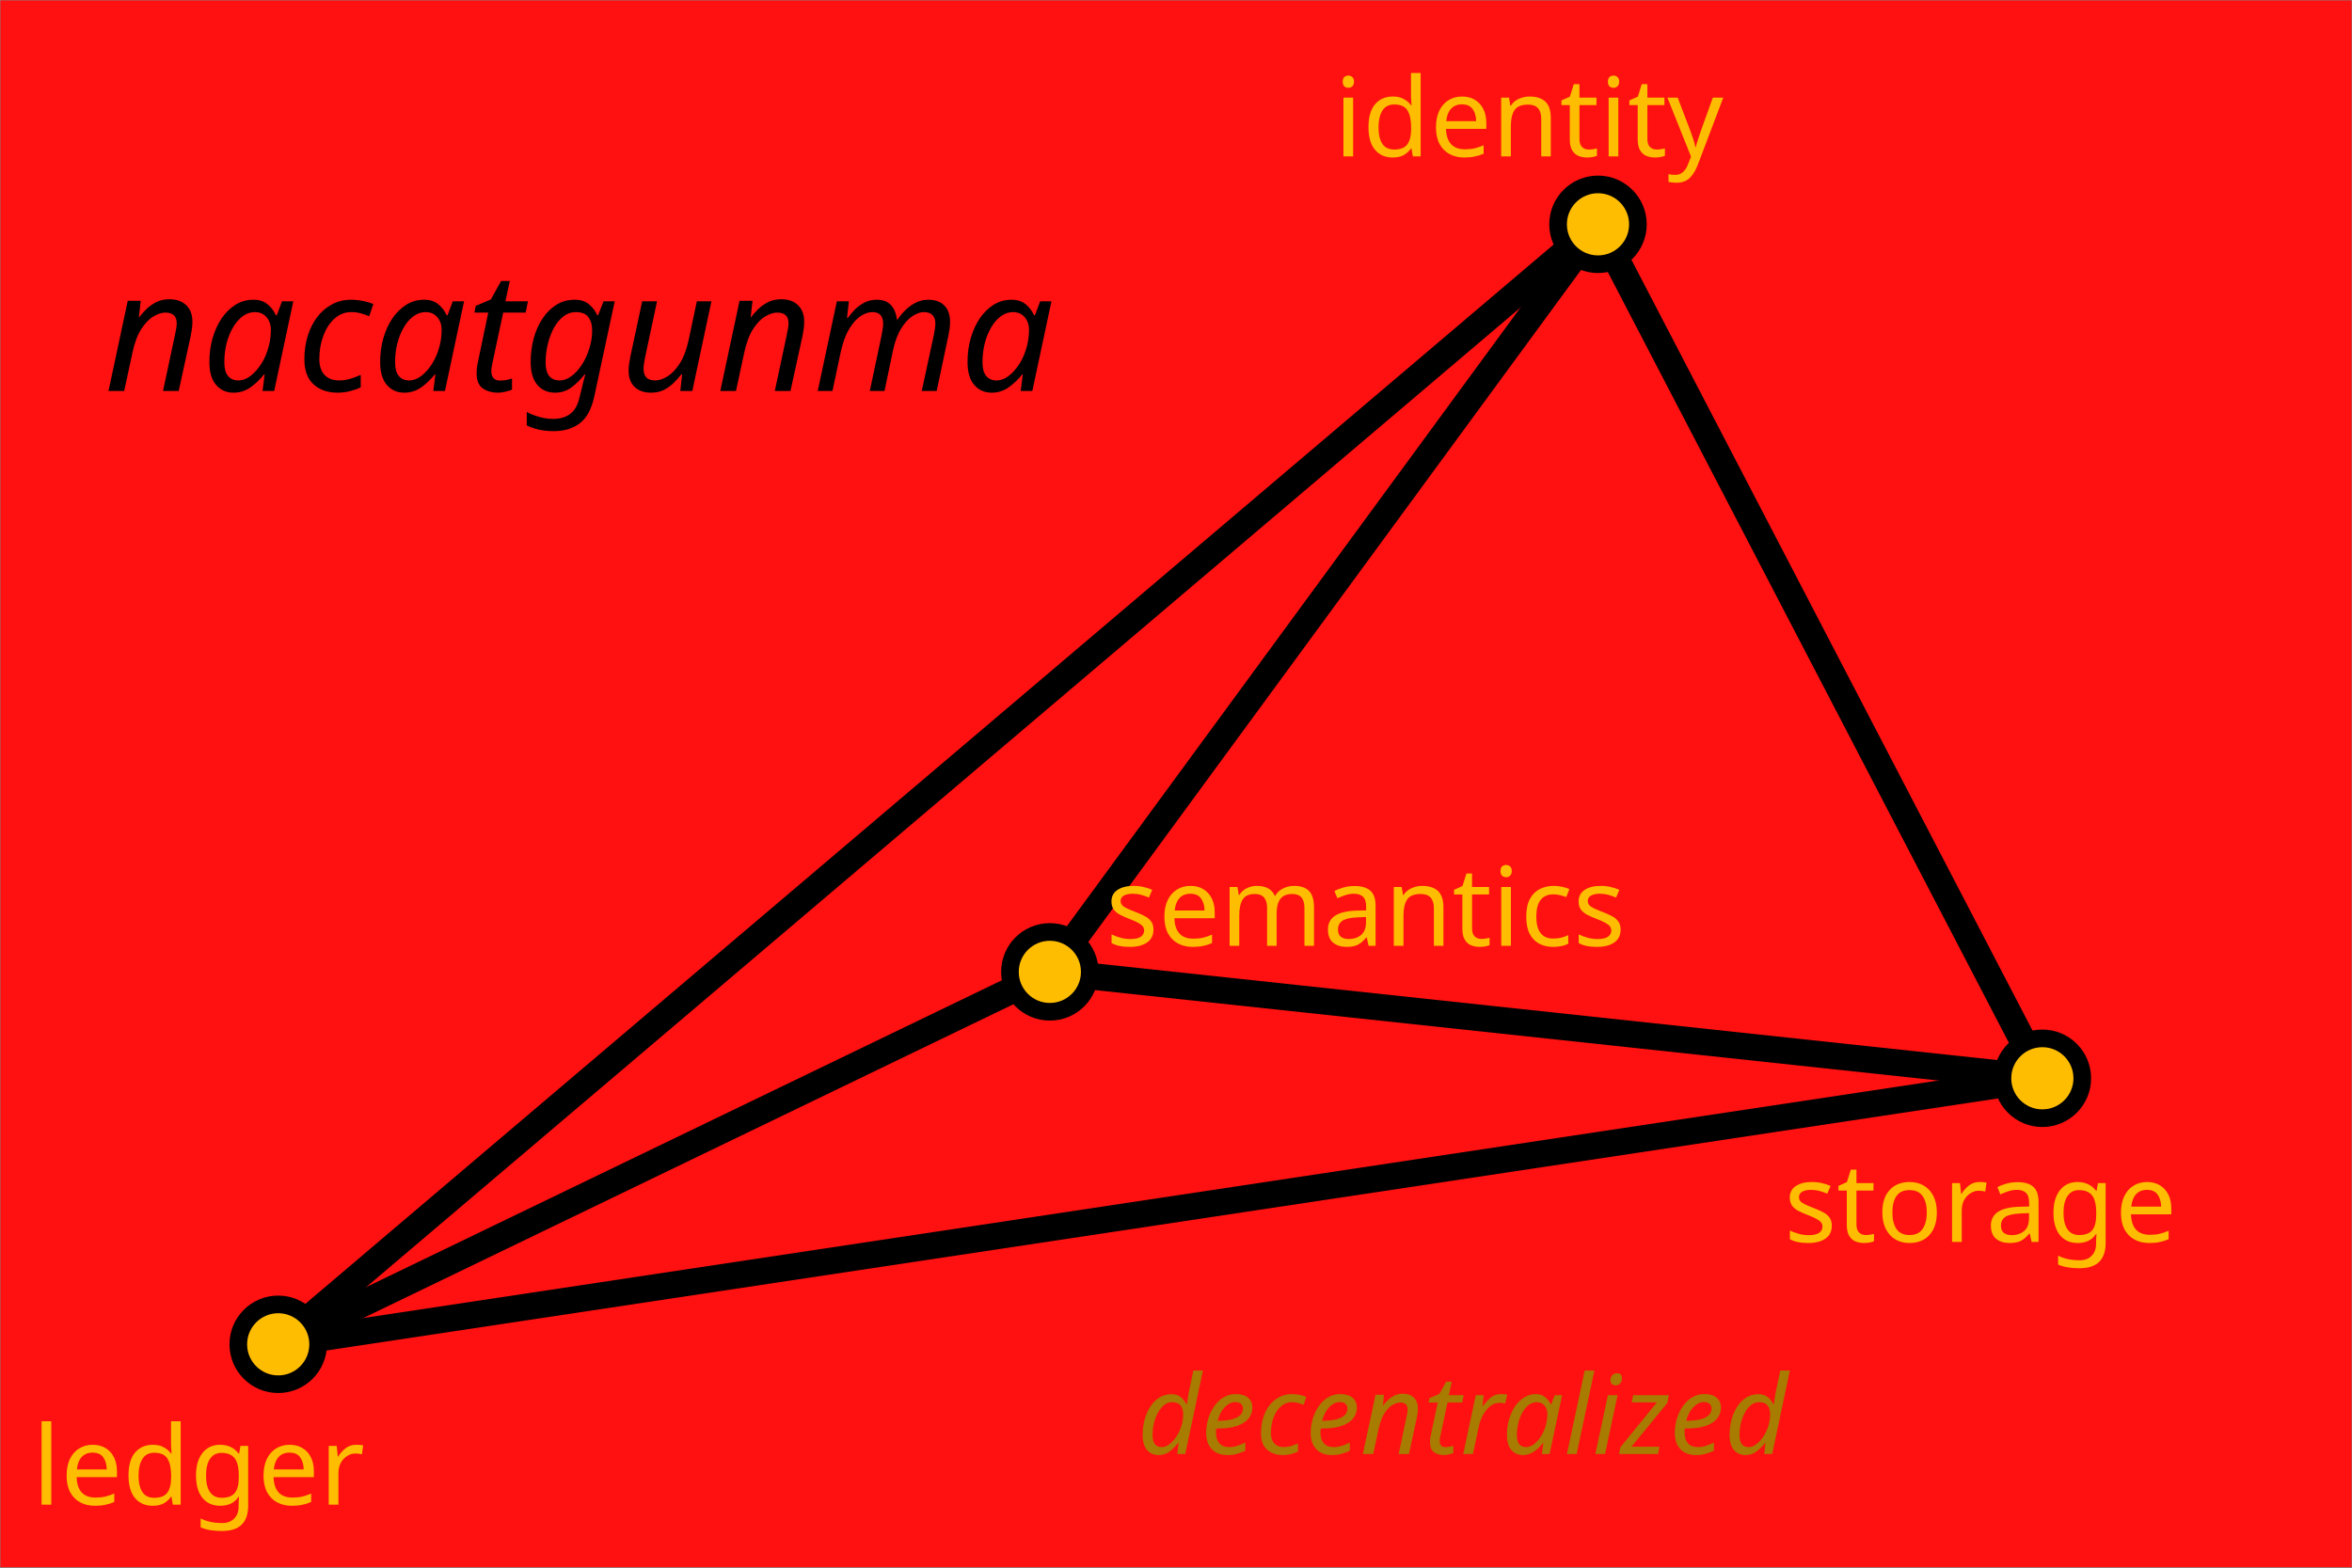
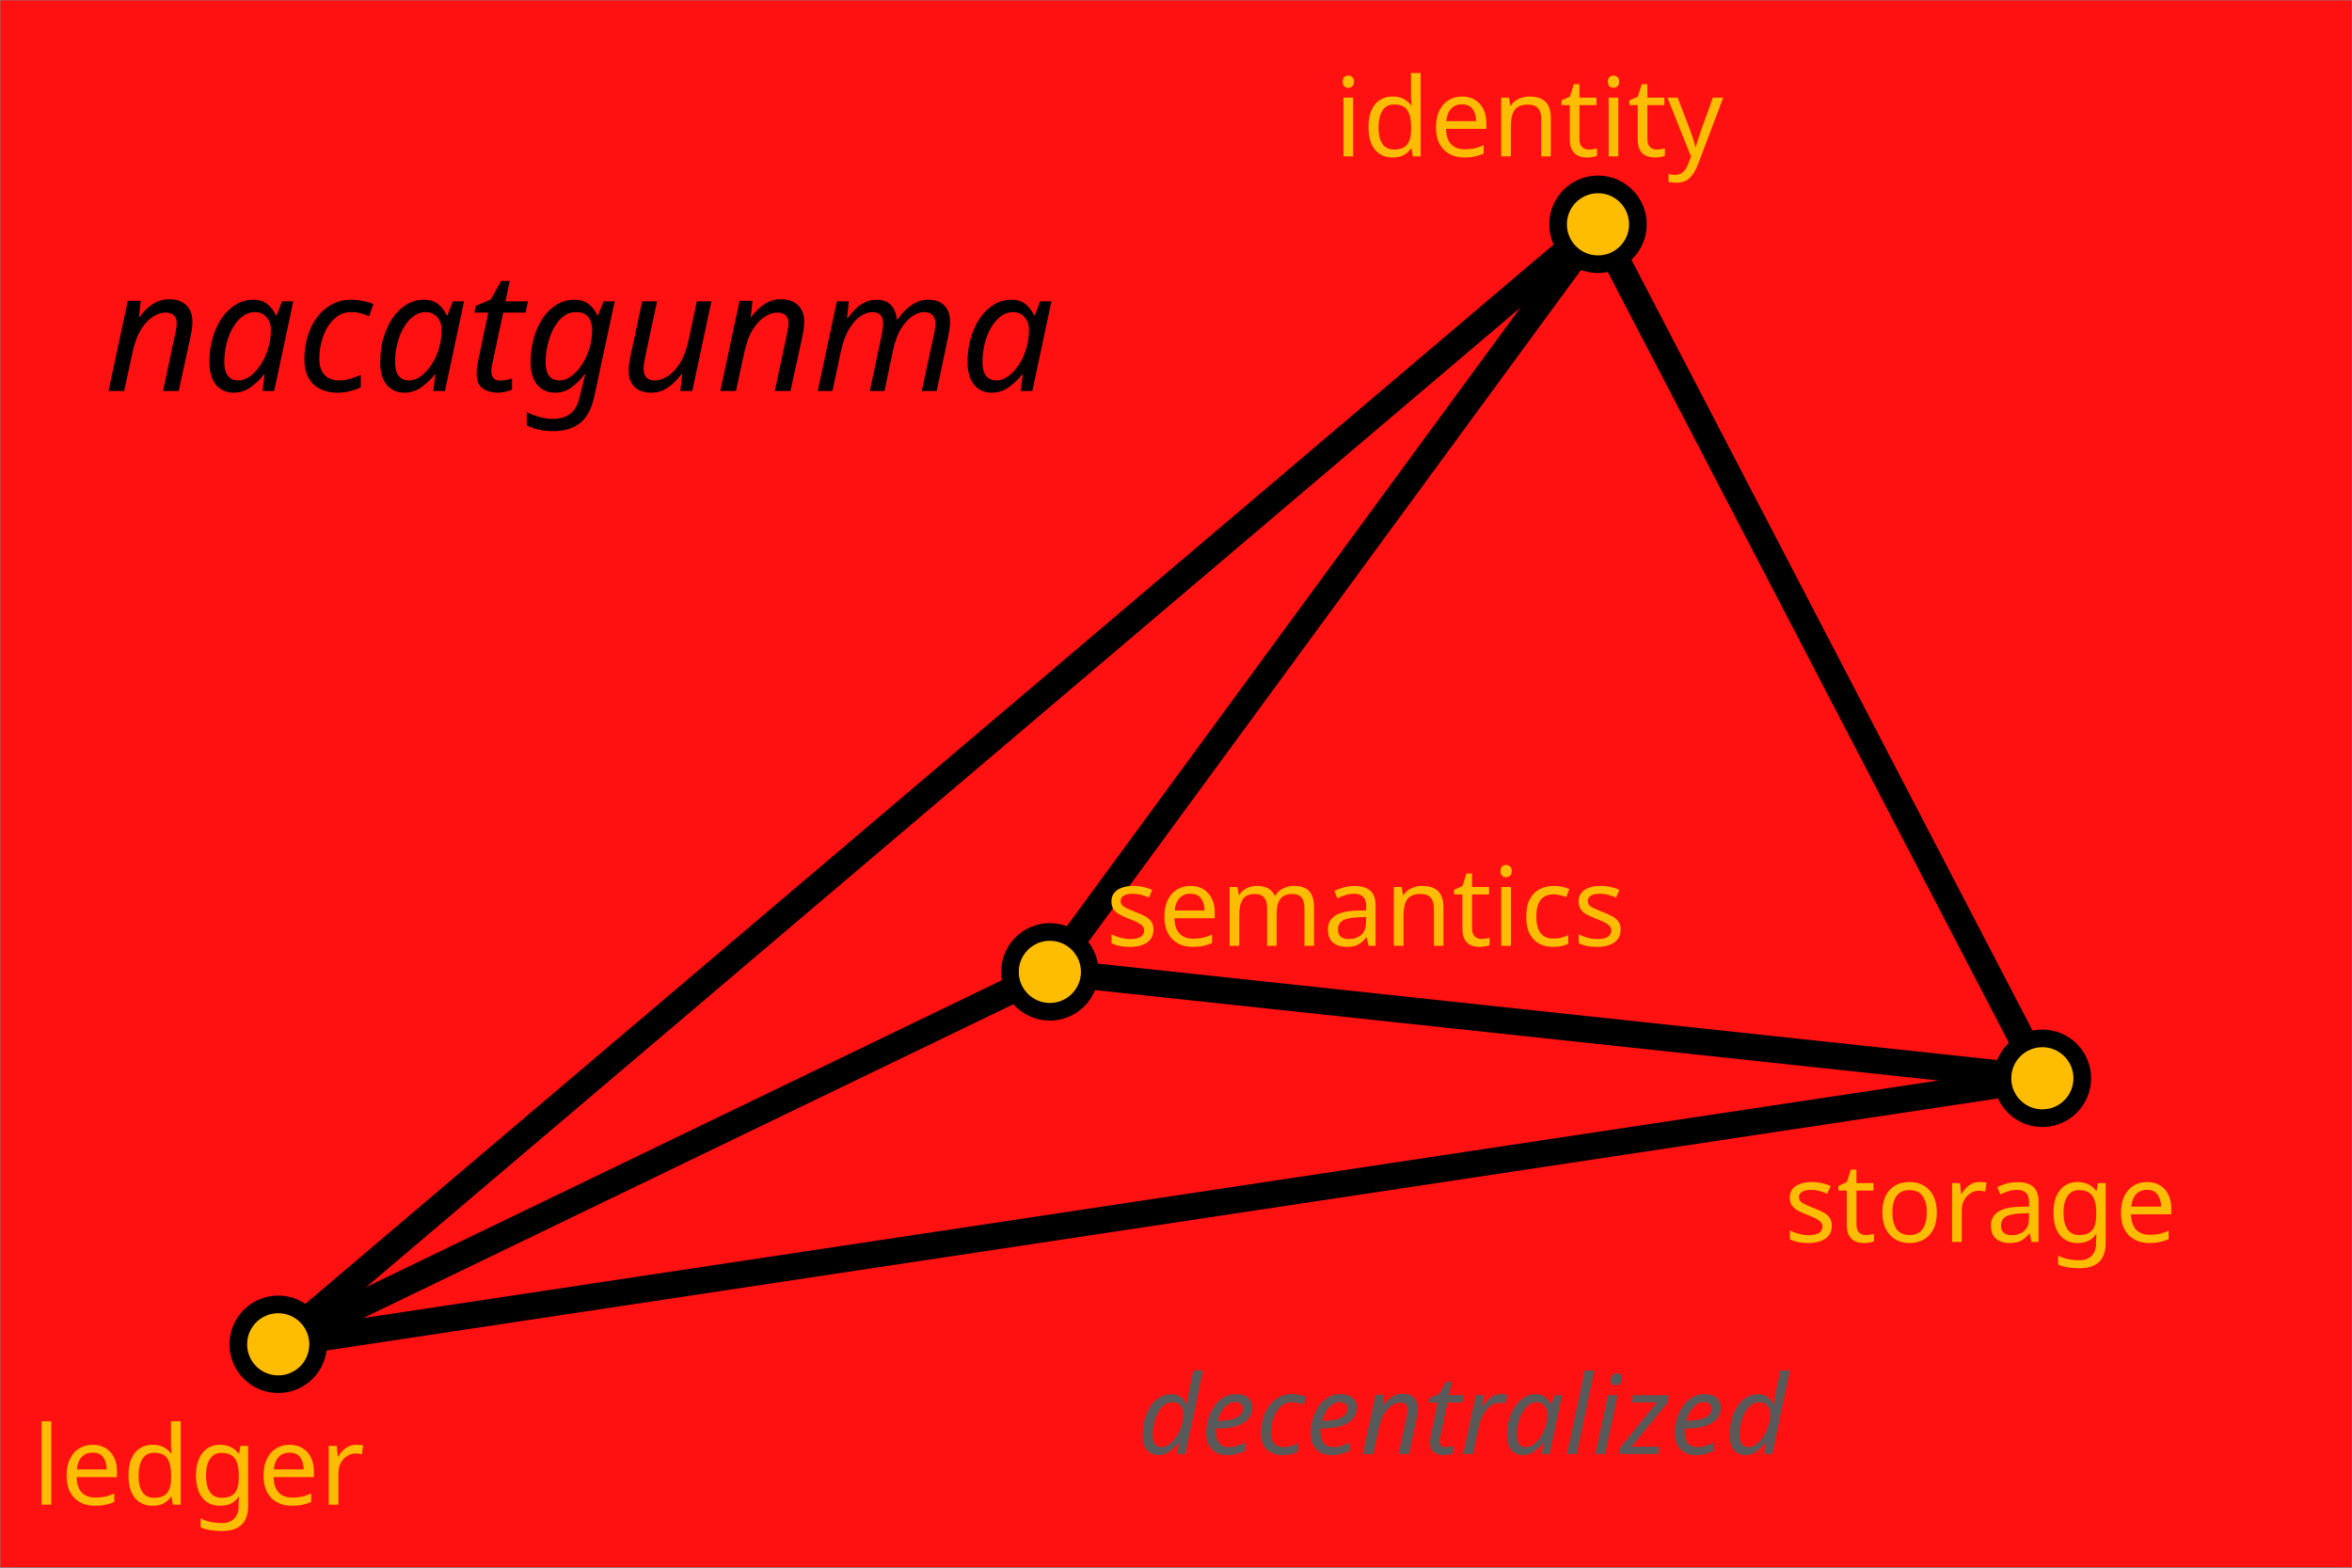
<svg xmlns="http://www.w3.org/2000/svg" viewBox="0 0 300 200" version="1.1" id="svg2" width="300" height="200">
  <defs id="defs2" />
  <g id="layer2">
    <path d="M 0,0 H 300 V 200 H 0" fill="#ff1111" id="path1" />
    <path d="M 300,0 V 200 H 0" id="path2" style="display:none" />
    <rect style="fill:none;fill-opacity:1;fill-rule:evenodd;stroke:#808080;stroke-width:0.1;stroke-linecap:square;stroke-dasharray:none;stroke-opacity:1" id="rect2" width="300" height="200" x="0" y="0" />
  </g>
  <g id="layer1">
    <style id="style1">
    line { stroke: gray; stroke-width: 2; }
    circle { fill: gray; }
    text { font: 14px sans-serif; fill: orange; text-anchor: middle; dominant-baseline: middle; }
  </style>
    <g id="g12" transform="matrix(1.696973,0,0,1.696973,-111.3021,-112.2312)">
      <line x1="185.7" y1="83" x2="86.5" y2="167.2" id="line1" style="stroke:#000000;stroke-opacity:1" />
      <line x1="185.7" y1="83" x2="219.1" y2="147.2" id="line2" style="stroke:#000000;stroke-opacity:1" />
      <line x1="185.7" y1="83" x2="144.5" y2="139.2" id="line3" style="stroke:#000000;stroke-opacity:1" />
      <line x1="86.5" y1="167.2" x2="219.1" y2="147.2" id="line4" style="stroke:#000000;stroke-opacity:1" />
      <line x1="86.5" y1="167.2" x2="144.5" y2="139.2" id="line5" style="stroke:#000000;stroke-opacity:1" />
      <line x1="219.1" y1="147.2" x2="144.5" y2="139.2" id="line6" style="stroke:#000000;stroke-width:2;stroke-dasharray:none;stroke-opacity:1" />
      <circle cx="185.7" cy="83" r="3" id="circle6" style="fill:#ffbd01;fill-opacity:1;stroke:#000000;stroke-width:1.326;stroke-dasharray:none;stroke-opacity:1" />
      <circle cx="86.5" cy="167.2" r="3" id="circle7" style="fill:#ffbd01;fill-opacity:1;stroke:#000000;stroke-width:1.326;stroke-dasharray:none;stroke-opacity:1" />
      <circle cx="219.1" cy="147.2" r="3" id="circle8" style="fill:#ffbd01;fill-opacity:1;stroke:#000000;stroke-width:1.326;stroke-dasharray:none;stroke-opacity:1" />
      <circle cx="144.5" cy="139.2" r="3" id="circle9" style="fill:#ffbd01;fill-opacity:1;stroke:#000000;stroke-width:1.326;stroke-dasharray:none;stroke-opacity:1" />
    </g>
    <text xml:space="preserve" style="font-style:normal;font-variant:normal;font-weight:normal;font-stretch:normal;font-size:14px;line-height:1.1;font-family:'Noto Sans';-inkscape-font-specification:'Noto Sans, Normal';font-variant-ligatures:normal;font-variant-caps:normal;font-variant-numeric:normal;font-variant-east-asian:normal;text-align:center;letter-spacing:0px;word-spacing:0px;writing-mode:lr-tb;dominant-baseline:middle;text-anchor:middle;fill:#ffbd01" x="183.291" y="115.803" id="text12">
      <tspan id="tspan14" x="183.291" y="115.803">semantics</tspan>
    </text>
    <text xml:space="preserve" style="font-style:normal;font-variant:normal;font-weight:normal;font-stretch:normal;font-size:14px;line-height:1.1;font-family:'Noto Sans';-inkscape-font-specification:'Noto Sans, Normal';font-variant-ligatures:normal;font-variant-caps:normal;font-variant-numeric:normal;font-variant-east-asian:normal;text-align:center;letter-spacing:0px;word-spacing:0px;writing-mode:lr-tb;dominant-baseline:middle;text-anchor:middle;fill:#ffbd01" x="34.419" y="187.104" id="text12-4">
      <tspan id="tspan13" x="34.419" y="187.104">ledger</tspan>
    </text>
    <text xml:space="preserve" style="font-style:normal;font-variant:normal;font-weight:normal;font-stretch:normal;font-size:14px;line-height:1.1;font-family:'Noto Sans';-inkscape-font-specification:'Noto Sans, Normal';font-variant-ligatures:normal;font-variant-caps:normal;font-variant-numeric:normal;font-variant-east-asian:normal;text-align:center;letter-spacing:0px;word-spacing:0px;writing-mode:lr-tb;dominant-baseline:middle;text-anchor:middle;fill:#ffbd01" x="261.715" y="153.58" id="text12-41">
      <tspan id="tspan1" x="261.715" y="153.58">storage</tspan>
    </text>
    <text xml:space="preserve" style="font-style:normal;font-variant:normal;font-weight:normal;font-stretch:normal;font-size:14px;line-height:1.1;font-family:'Noto Sans';-inkscape-font-specification:'Noto Sans, Normal';font-variant-ligatures:normal;font-variant-caps:normal;font-variant-numeric:normal;font-variant-east-asian:normal;text-align:center;letter-spacing:0px;word-spacing:0px;writing-mode:lr-tb;dominant-baseline:middle;text-anchor:middle;fill:#ffbd01" x="204.086" y="15.096" id="text12-7">
      <tspan id="tspan12-4" x="204.086" y="15.096">identity</tspan>
    </text>
    <text xml:space="preserve" style="font-style:italic;font-variant:normal;font-weight:normal;font-stretch:normal;font-size:14px;line-height:1.1;font-family:'Noto Sans';-inkscape-font-specification:'Noto Sans, Italic';font-variant-ligatures:normal;font-variant-caps:normal;font-variant-numeric:normal;font-variant-east-asian:normal;text-align:center;letter-spacing:0px;word-spacing:0px;writing-mode:lr-tb;dominant-baseline:middle;text-anchor:middle;fill:#000000;fill-opacity:1" x="83.009" y="42.475" id="text2">
      <tspan id="tspan2" x="83.009" y="42.475" style="font-style:italic;font-variant:normal;font-weight:normal;font-stretch:normal;font-size:21.333px;font-family:'Noto Sans';-inkscape-font-specification:'Noto Sans, Italic';font-variant-ligatures:normal;font-variant-caps:normal;font-variant-numeric:normal;font-variant-east-asian:normal;fill:#000000;fill-opacity:1">nacatgunma</tspan>
    </text>
-     <text xml:space="preserve" style="font-style:normal;font-variant:normal;font-weight:normal;font-stretch:normal;font-size:14px;line-height:1.1;font-family:'Arial Unicode MS';-inkscape-font-specification:'Arial Unicode MS, Normal';text-align:center;letter-spacing:0px;word-spacing:0px;writing-mode:lr-tb;dominant-baseline:middle;text-anchor:middle;fill:#a87c00;fill-opacity:1" x="195.659" y="180.634" id="text3">
-       <tspan id="tspan3" x="195.659" y="180.634" style="font-style:italic;font-variant:normal;font-weight:normal;font-stretch:normal;font-size:14px;font-family:'Noto Sans';-inkscape-font-specification:'Noto Sans, Italic';font-variant-ligatures:normal;font-variant-caps:normal;font-variant-numeric:normal;font-variant-east-asian:normal;fill:#a87c00;fill-opacity:1">decentralized</tspan>
+     <text xml:space="preserve" style="font-style:normal;font-variant:normal;font-weight:normal;font-stretch:normal;font-size:14px;line-height:1.1;font-family:'Arial Unicode MS';-inkscape-font-specification:'Arial Unicode MS, Normal';text-align:center;letter-spacing:0px;word-spacing:0px;writing-mode:lr-tb;dominant-baseline:middle;text-anchor:middle;fill:#595959;fill-opacity:1" x="195.659" y="180.634" id="text3">
+       <tspan id="tspan3" x="195.659" y="180.634" style="font-style:italic;font-variant:normal;font-weight:normal;font-stretch:normal;font-size:14px;font-family:'Noto Sans';-inkscape-font-specification:'Noto Sans, Italic';font-variant-ligatures:normal;font-variant-caps:normal;font-variant-numeric:normal;font-variant-east-asian:normal;fill:#595959;fill-opacity:1">decentralized</tspan>
    </text>
  </g>
</svg>
